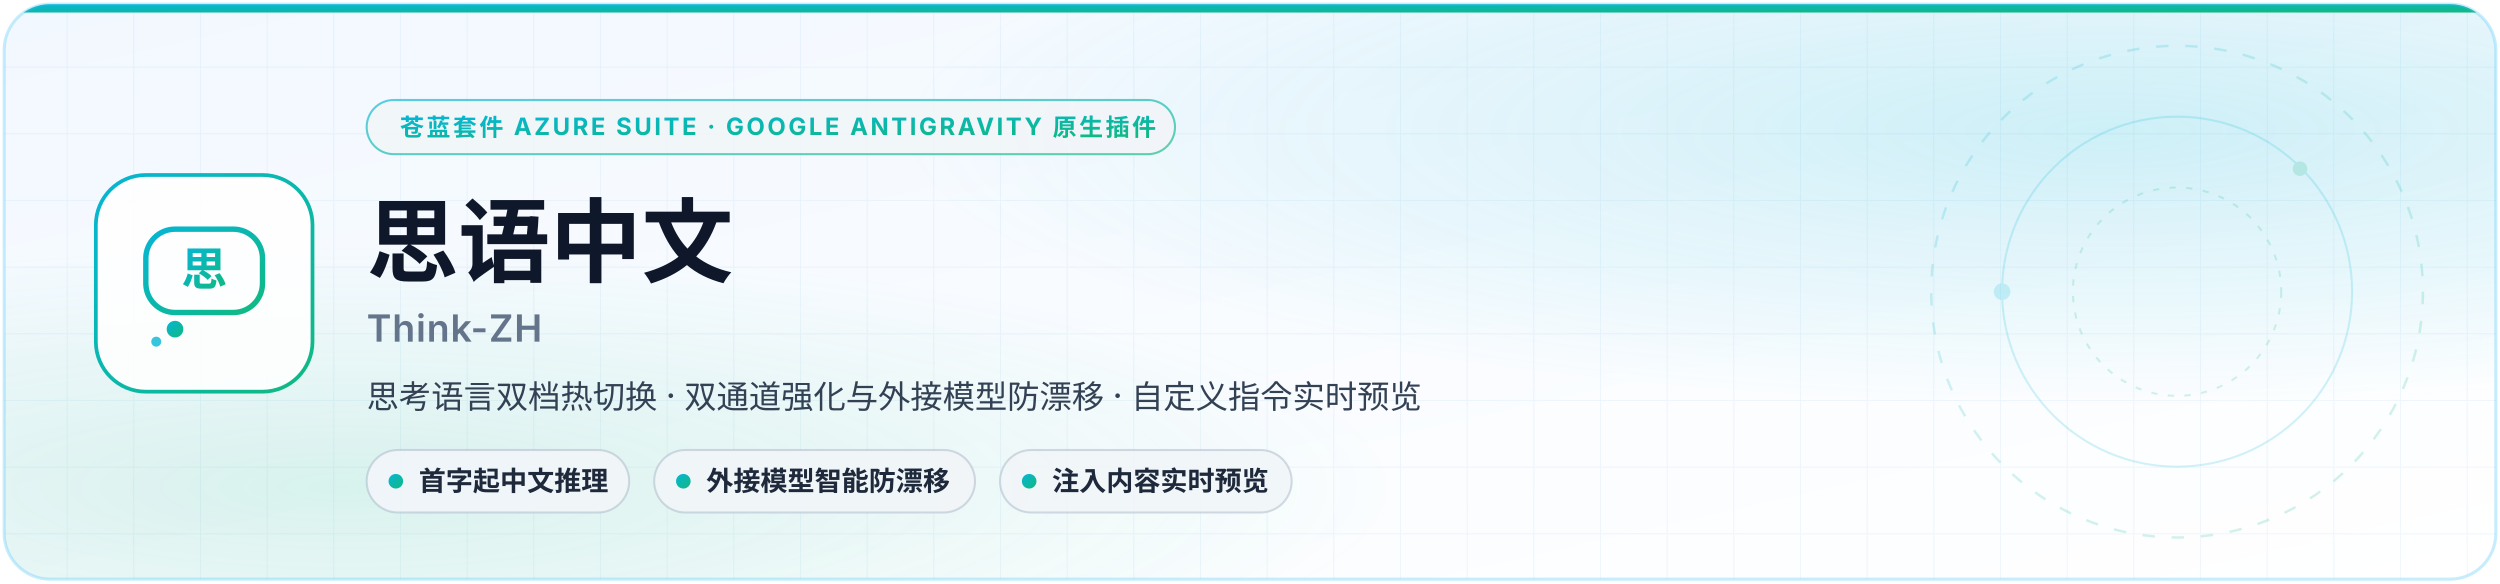
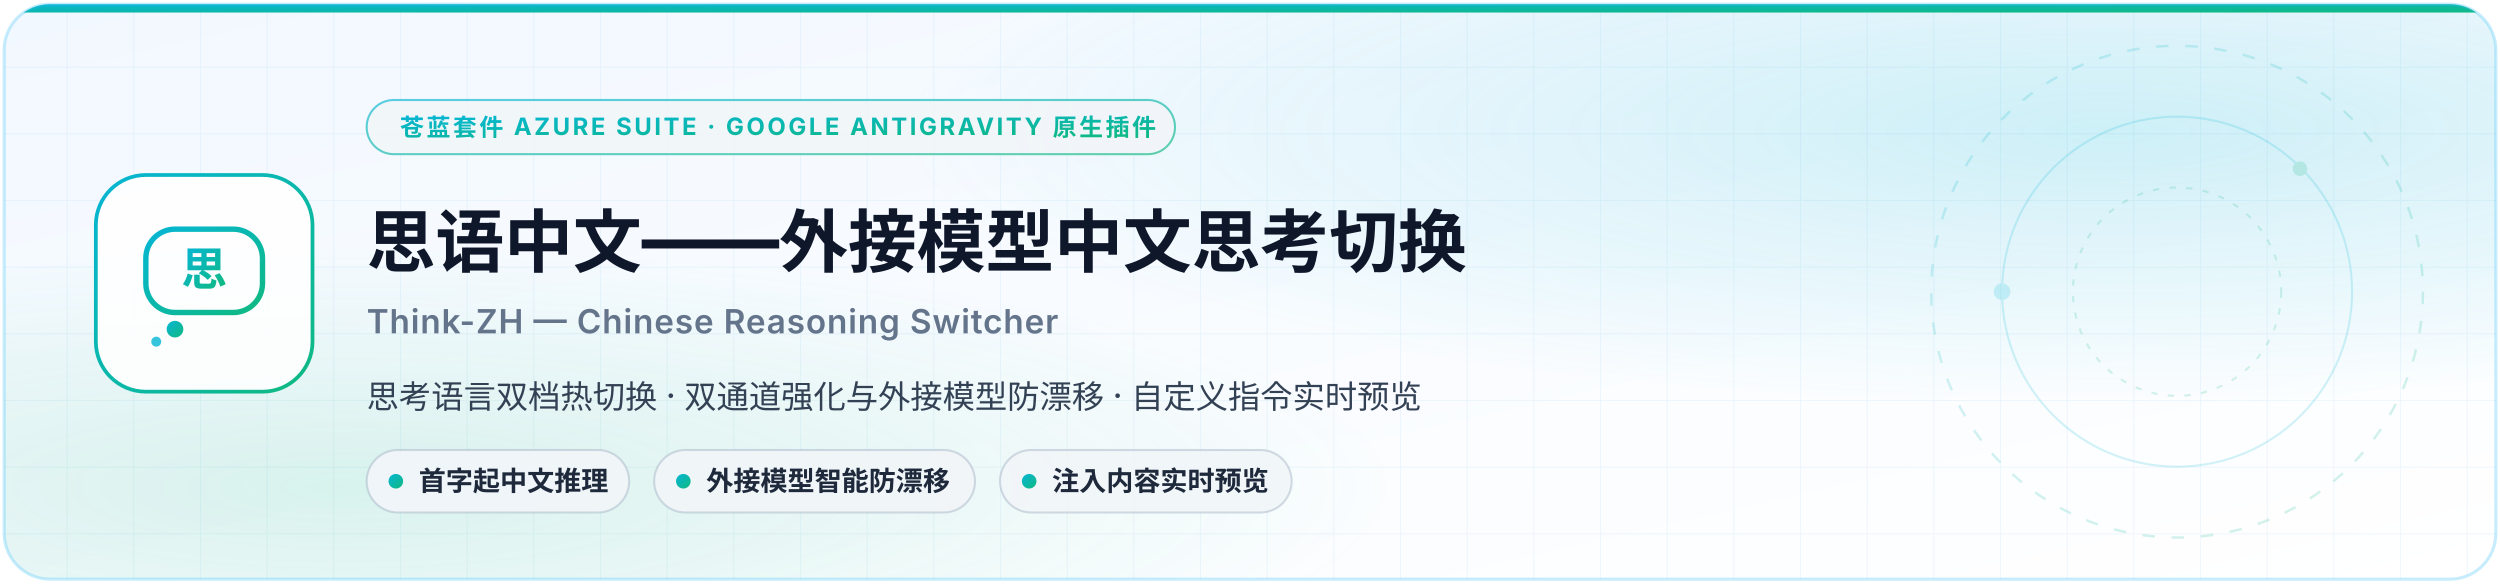
- <svg xmlns="http://www.w3.org/2000/svg" viewBox="0 0 1200 280" width="1200" height="280" role="img" aria-label="思语中文">
+ <svg xmlns="http://www.w3.org/2000/svg" viewBox="0 0 1200 280" width="1200" height="280" role="img" aria-label="思语中文——外接模型中文思考切换">
  <defs>
    <linearGradient id="bgGrad" x1="0%" y1="0%" x2="100%" y2="100%">
      <stop offset="0%" stop-color="#f2f8ff" />
      <stop offset="100%" stop-color="#ffffff" />
    </linearGradient>
    <linearGradient id="accentGrad" x1="0%" y1="0%" x2="100%" y2="100%">
      <stop offset="0%" stop-color="#06b6d4" />
      <stop offset="100%" stop-color="#10b981" />
    </linearGradient>
    <radialGradient id="glow1" cx="84%" cy="22%" r="48%">
      <stop offset="0%" stop-color="#06b6d4" stop-opacity="0.18" />
      <stop offset="100%" stop-color="#06b6d4" stop-opacity="0" />
    </radialGradient>
    <radialGradient id="glow2" cx="14%" cy="84%" r="42%">
      <stop offset="0%" stop-color="#10b981" stop-opacity="0.14" />
      <stop offset="100%" stop-color="#10b981" stop-opacity="0" />
    </radialGradient>
    <pattern id="gridPat" width="32" height="32" patternUnits="userSpaceOnUse">
      <path d="M 32 0 L 0 0 0 32" fill="none" stroke="#0284c7" stroke-width="0.8" stroke-opacity="0.07" />
    </pattern>
    <clipPath id="outerClip">
      <rect x="2" y="2" width="1196" height="276" rx="22" />
    </clipPath>
  </defs>
  <g clip-path="url(#outerClip)">
    <rect x="2" y="2" width="1196" height="276" rx="22" fill="url(#bgGrad)" />
    <rect x="2" y="2" width="1196" height="276" fill="url(#gridPat)" />
    <rect x="2" y="2" width="1196" height="276" fill="url(#glow1)" />
    <rect x="2" y="2" width="1196" height="276" fill="url(#glow2)" />
    <rect x="2" y="2" width="1196" height="4" fill="url(#accentGrad)" />
    <g opacity="0.18" transform="translate(1045, 140)">
      <circle cx="0" cy="0" r="118" fill="none" stroke="url(#accentGrad)" stroke-width="1.2" stroke-dasharray="6 8" />
      <circle cx="0" cy="0" r="84" fill="none" stroke="#06b6d4" stroke-width="1" />
      <circle cx="0" cy="0" r="50" fill="none" stroke="#10b981" stroke-width="1" stroke-dasharray="3 5" />
      <circle cx="-84" cy="0" r="4" fill="#06b6d4" />
      <circle cx="59" cy="-59" r="3.5" fill="#10b981" />
    </g>
    <g transform="translate(46, 84)">
      <rect width="104" height="104" rx="24" fill="rgba(255,255,255,0.86)" stroke="url(#accentGrad)" stroke-width="1.8" />
      <g transform="translate(4, 4)">
        <rect x="20" y="22" width="56" height="40" rx="14" fill="none" stroke="url(#accentGrad)" stroke-width="2.6" />
        <circle cx="34" cy="70" r="4" fill="url(#accentGrad)" />
        <circle cx="25" cy="76" r="2.4" fill="#06b6d4" opacity="0.8" />
        <text x="48" y="49" text-anchor="middle" font-size="22" font-weight="700" fill="url(#accentGrad)" font-family="-apple-system, BlinkMacSystemFont, 'Segoe UI', 'PingFang SC', 'Microsoft YaHei', sans-serif">思</text>
      </g>
    </g>
    <g transform="translate(176, 48)">
      <rect width="388" height="26" rx="13" fill="rgba(241,245,249,0.92)" stroke="url(#accentGrad)" stroke-width="1" stroke-opacity="0.65" />
      <text x="16" y="17.2" font-size="11.5" font-weight="700" letter-spacing="1.2" fill="url(#accentGrad)" font-family="-apple-system, BlinkMacSystemFont, 'Segoe UI', 'PingFang SC', 'Microsoft YaHei', sans-serif">苍蓝套件 AZURE SUITE  ·  GOOGLE ANTIGRAVITY 原生插件</text>
    </g>
-     <text x="176" y="132" font-size="44" font-weight="800" fill="#0f172a" font-family="-apple-system, BlinkMacSystemFont, 'Segoe UI', 'PingFang SC', 'Microsoft YaHei', sans-serif">思语中文</text>
-     <text x="176" y="164" font-size="18" font-weight="600" fill="#64748b" letter-spacing="0.4" font-family="-apple-system, BlinkMacSystemFont, 'Segoe UI', 'PingFang SC', 'Microsoft YaHei', sans-serif">Think-ZH</text>
+     <text x="176" y="128" font-size="33" font-weight="800" fill="#0f172a" font-family="-apple-system, BlinkMacSystemFont, 'Segoe UI', 'PingFang SC', 'Microsoft YaHei', sans-serif">思语中文——外接模型中文思考切换</text>
+     <text x="176" y="160" font-size="16" font-weight="600" fill="#64748b" letter-spacing="0.4" font-family="-apple-system, BlinkMacSystemFont, 'Segoe UI', 'PingFang SC', 'Microsoft YaHei', sans-serif">Think-ZH — Chinese Reasoning Switcher</text>
    <text x="176" y="196" font-size="15.5" font-weight="500" fill="#334155" font-family="-apple-system, BlinkMacSystemFont, 'Segoe UI', 'PingFang SC', 'Microsoft YaHei', sans-serif">思考语言双档热切换 · 双通道强化与外接模型防漂移 · 自定义指令实时预览</text>
    <g transform="translate(176, 216)">
      <rect width="126" height="30" rx="15" fill="rgba(241,245,249,0.92)" stroke="rgba(148,163,184,0.38)" stroke-width="1" />
      <circle cx="14" cy="15" r="3.5" fill="url(#accentGrad)" />
      <text x="25" y="19.5" font-size="13" font-weight="600" fill="#1e293b" font-family="-apple-system, BlinkMacSystemFont, 'Segoe UI', 'PingFang SC', 'Microsoft YaHei', sans-serif">首字起中文推理</text>
    </g>
    <g transform="translate(314, 216)">
      <rect width="154" height="30" rx="15" fill="rgba(241,245,249,0.92)" stroke="rgba(148,163,184,0.38)" stroke-width="1" />
      <circle cx="14" cy="15" r="3.5" fill="url(#accentGrad)" />
      <text x="25" y="19.5" font-size="13" font-weight="600" fill="#1e293b" font-family="-apple-system, BlinkMacSystemFont, 'Segoe UI', 'PingFang SC', 'Microsoft YaHei', sans-serif">外接模型智能防漂移</text>
    </g>
    <g transform="translate(480, 216)">
      <rect width="140" height="30" rx="15" fill="rgba(241,245,249,0.92)" stroke="rgba(148,163,184,0.38)" stroke-width="1" />
      <circle cx="14" cy="15" r="3.5" fill="url(#accentGrad)" />
      <text x="25" y="19.5" font-size="13" font-weight="600" fill="#1e293b" font-family="-apple-system, BlinkMacSystemFont, 'Segoe UI', 'PingFang SC', 'Microsoft YaHei', sans-serif">注入内容实时预览</text>
    </g>
  </g>
  <rect x="2" y="2" width="1196" height="276" rx="22" fill="none" stroke="rgba(56,189,248,0.28)" stroke-width="1.5" />
</svg>
